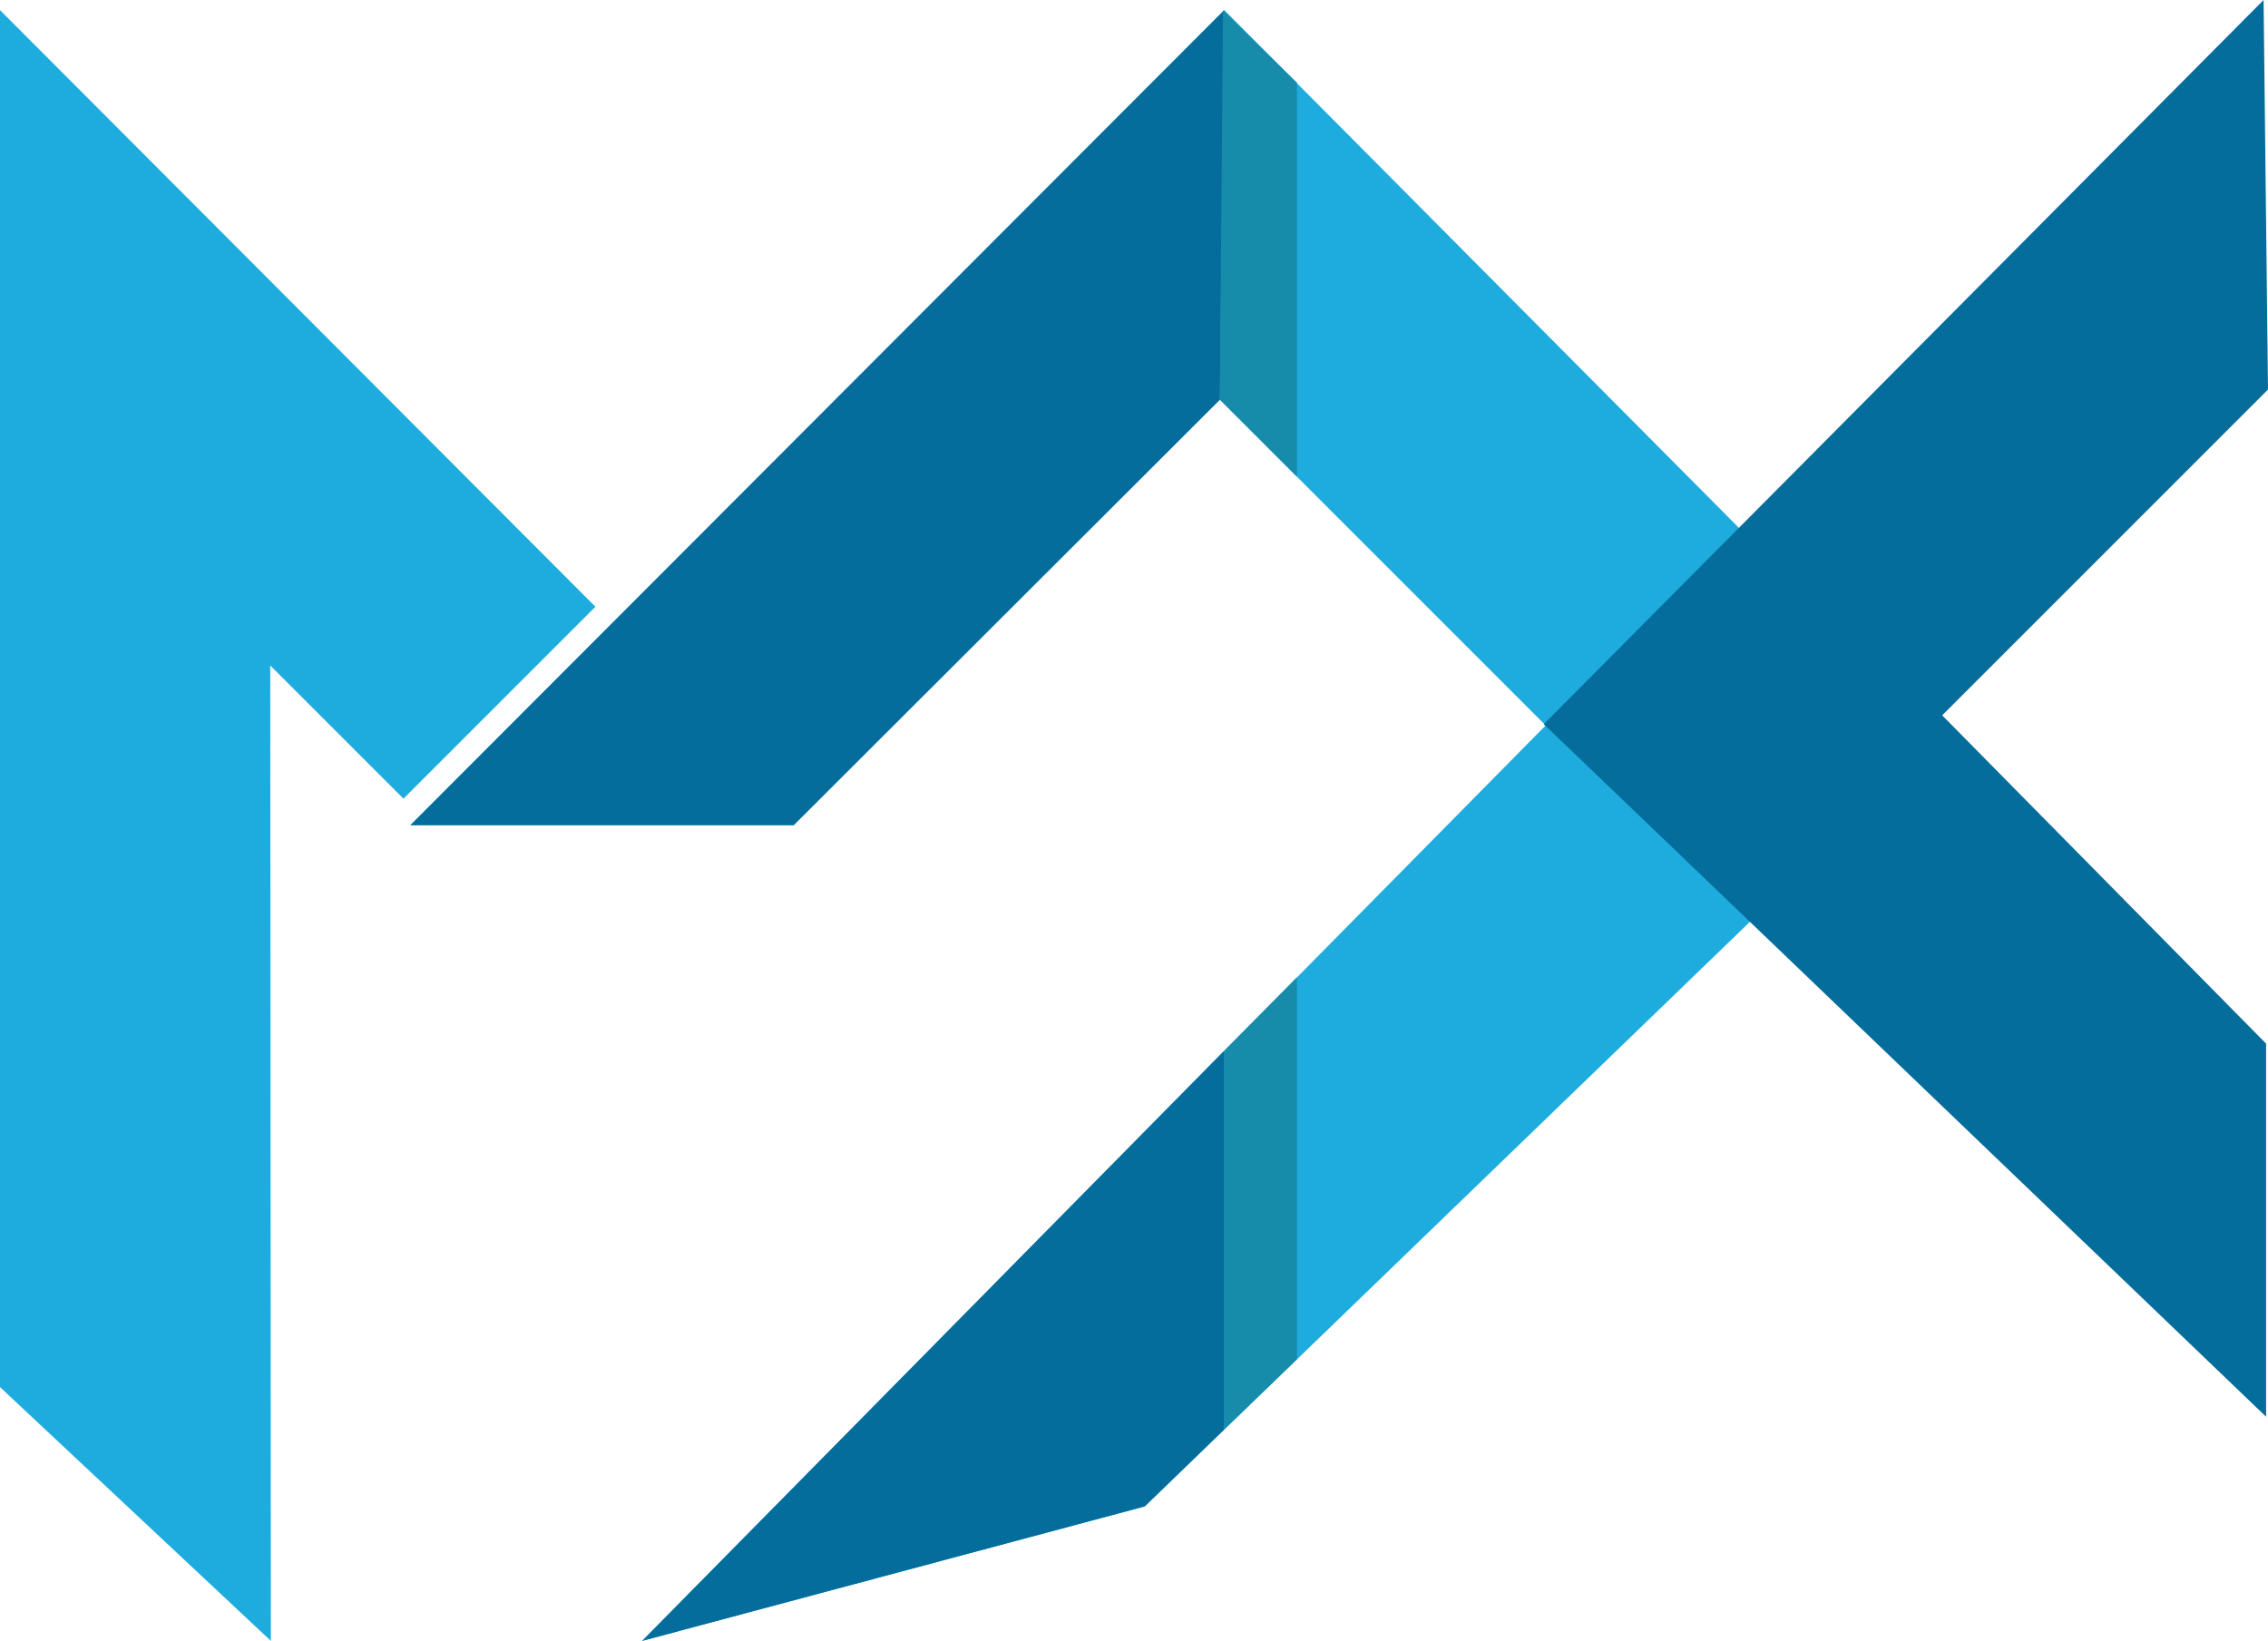
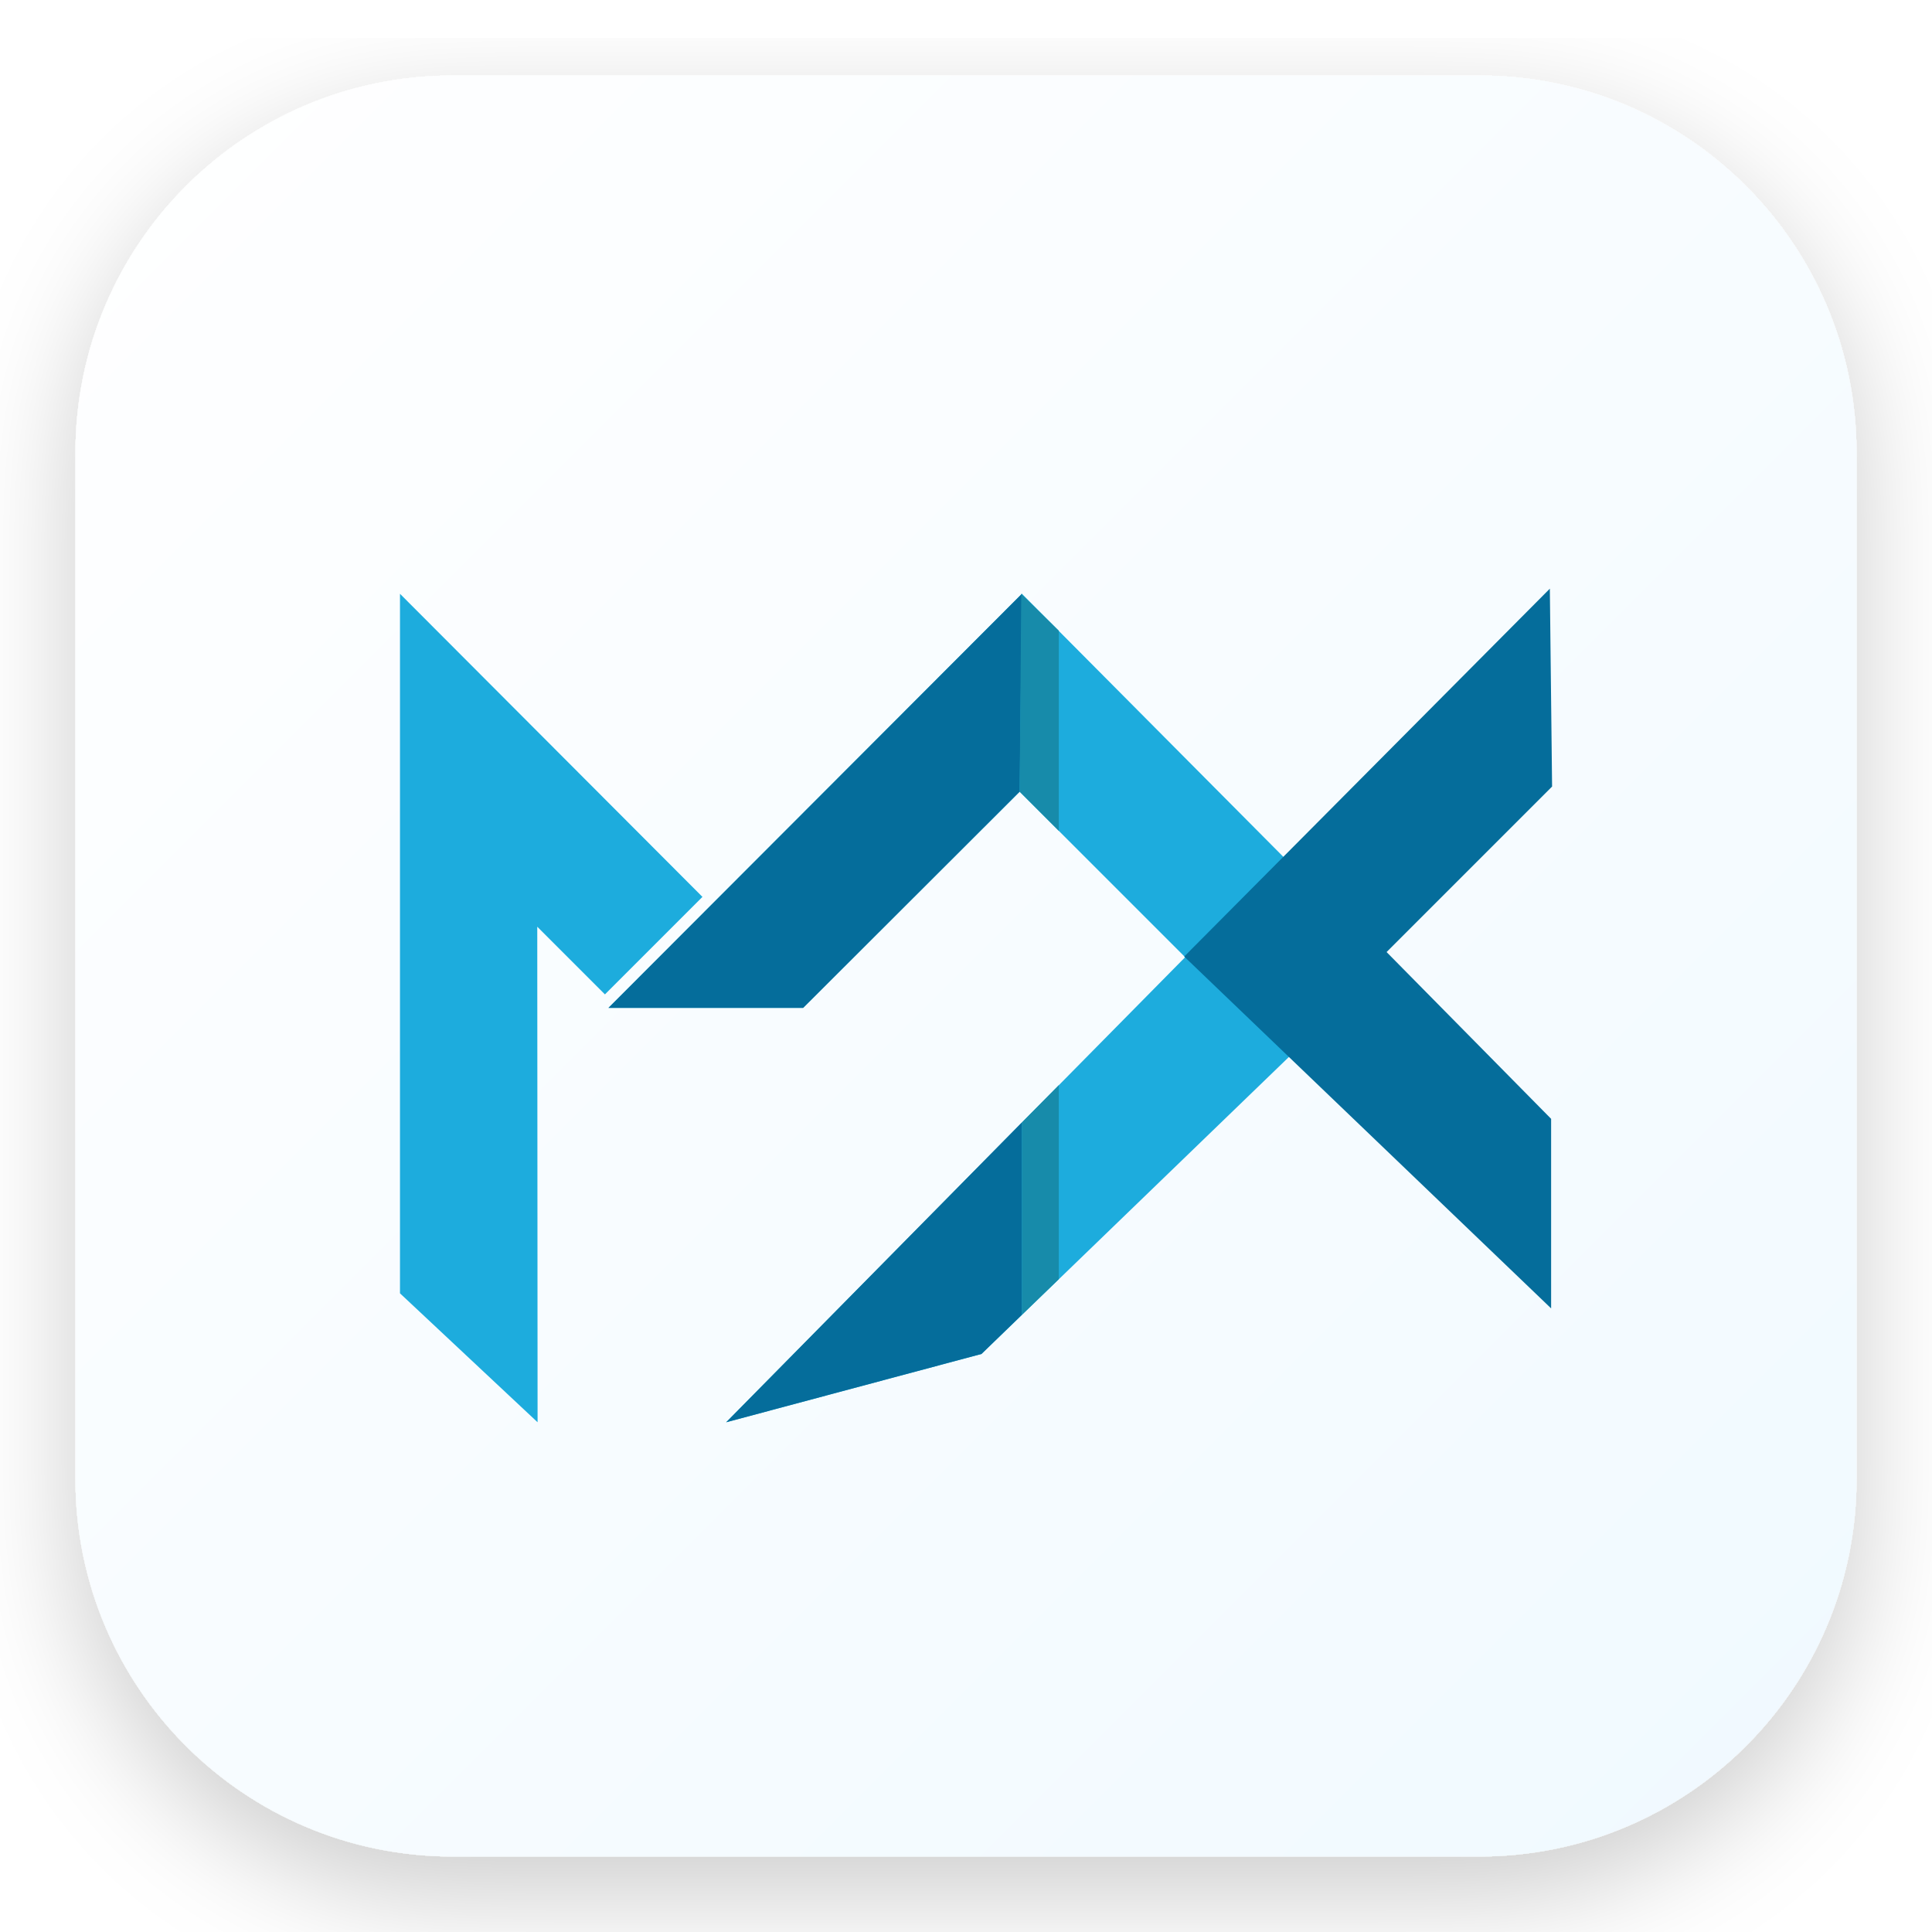
- <svg xmlns="http://www.w3.org/2000/svg" id="Layer_1" viewBox="0 0 35.92 25.99">
-   <polygon points="0 .16 9.43 9.61 6.39 12.65 4.28 10.54 4.29 25.99 0 21.97 0 .16" style="fill:#1dacdd;" />
-   <polygon points="19.39 .16 6.5 13.07 12.57 13.07 19.32 6.33 24.48 11.49 10.17 25.99 18.13 23.86 30.79 11.63 19.39 .16" style="fill:#1dacdd;" />
-   <polygon points="19.39 .16 6.5 13.07 12.57 13.07 19.32 6.33 19.39 .16" style="fill:#056d9b;" />
-   <polygon points="35.85 0 35.92 6.17 30.76 11.33 35.89 16.53 35.89 22.44 24.45 11.47 35.85 0" style="fill:#056d9b;" />
-   <polygon points="19.39 16.64 10.17 25.99 18.13 23.86 19.39 22.64 19.39 16.64" style="fill:#056d9b;" />
-   <polygon points="20.54 21.53 19.39 22.64 19.39 16.64 20.54 15.48 20.54 21.53" style="fill:#178baa;" />
-   <polygon points="19.32 6.33 20.54 7.55 20.54 1.31 19.37 .16 19.32 6.33" style="fill:#178baa;" />
+ <svg xmlns="http://www.w3.org/2000/svg" viewBox="0 0 512 512">
+   <defs>
+     <linearGradient id="bgGradient" x1="0%" y1="0%" x2="100%" y2="100%">
+       <stop offset="0%" style="stop-color:#ffffff;stop-opacity:1" />
+       <stop offset="100%" style="stop-color:#f0f9ff;stop-opacity:1" />
+     </linearGradient>
+     <filter id="shadow" x="-20%" y="-20%" width="140%" height="140%">
+       <feGaussianBlur in="SourceAlpha" stdDeviation="15" />
+       <feOffset dx="0" dy="10" result="offsetblur" />
+       <feComponentTransfer>
+         <feFuncA type="linear" slope="0.2" />
+       </feComponentTransfer>
+       <feMerge>
+         <feMergeNode />
+         <feMergeNode in="SourceGraphic" />
+       </feMerge>
+     </filter>
+   </defs>
+   <rect x="20" y="20" width="472" height="472" rx="100" fill="url(#bgGradient)" filter="url(#shadow)" />
+   <g transform="translate(106, 156) scale(8.5)">
+     <polygon points="0 .16 9.43 9.61 6.39 12.65 4.28 10.54 4.29 25.99 0 21.97 0 .16" style="fill:#1dacdd;" />
+     <polygon points="19.39 .16 6.5 13.07 12.57 13.07 19.32 6.33 24.48 11.49 10.17 25.99 18.13 23.86 30.79 11.63 19.39 .16" style="fill:#1dacdd;" />
+     <polygon points="19.39 .16 6.5 13.07 12.57 13.07 19.32 6.33 19.39 .16" style="fill:#056d9b;" />
+     <polygon points="35.85 0 35.92 6.17 30.76 11.33 35.89 16.53 35.89 22.44 24.45 11.47 35.85 0" style="fill:#056d9b;" />
+     <polygon points="19.39 16.64 10.17 25.99 18.13 23.86 19.39 22.64 19.39 16.64" style="fill:#056d9b;" />
+     <polygon points="20.54 21.53 19.39 22.64 19.39 16.64 20.54 15.48 20.54 21.53" style="fill:#178baa;" />
+     <polygon points="19.32 6.33 20.54 7.55 20.54 1.31 19.37 .16 19.32 6.33" style="fill:#178baa;" />
+   </g>
</svg>
